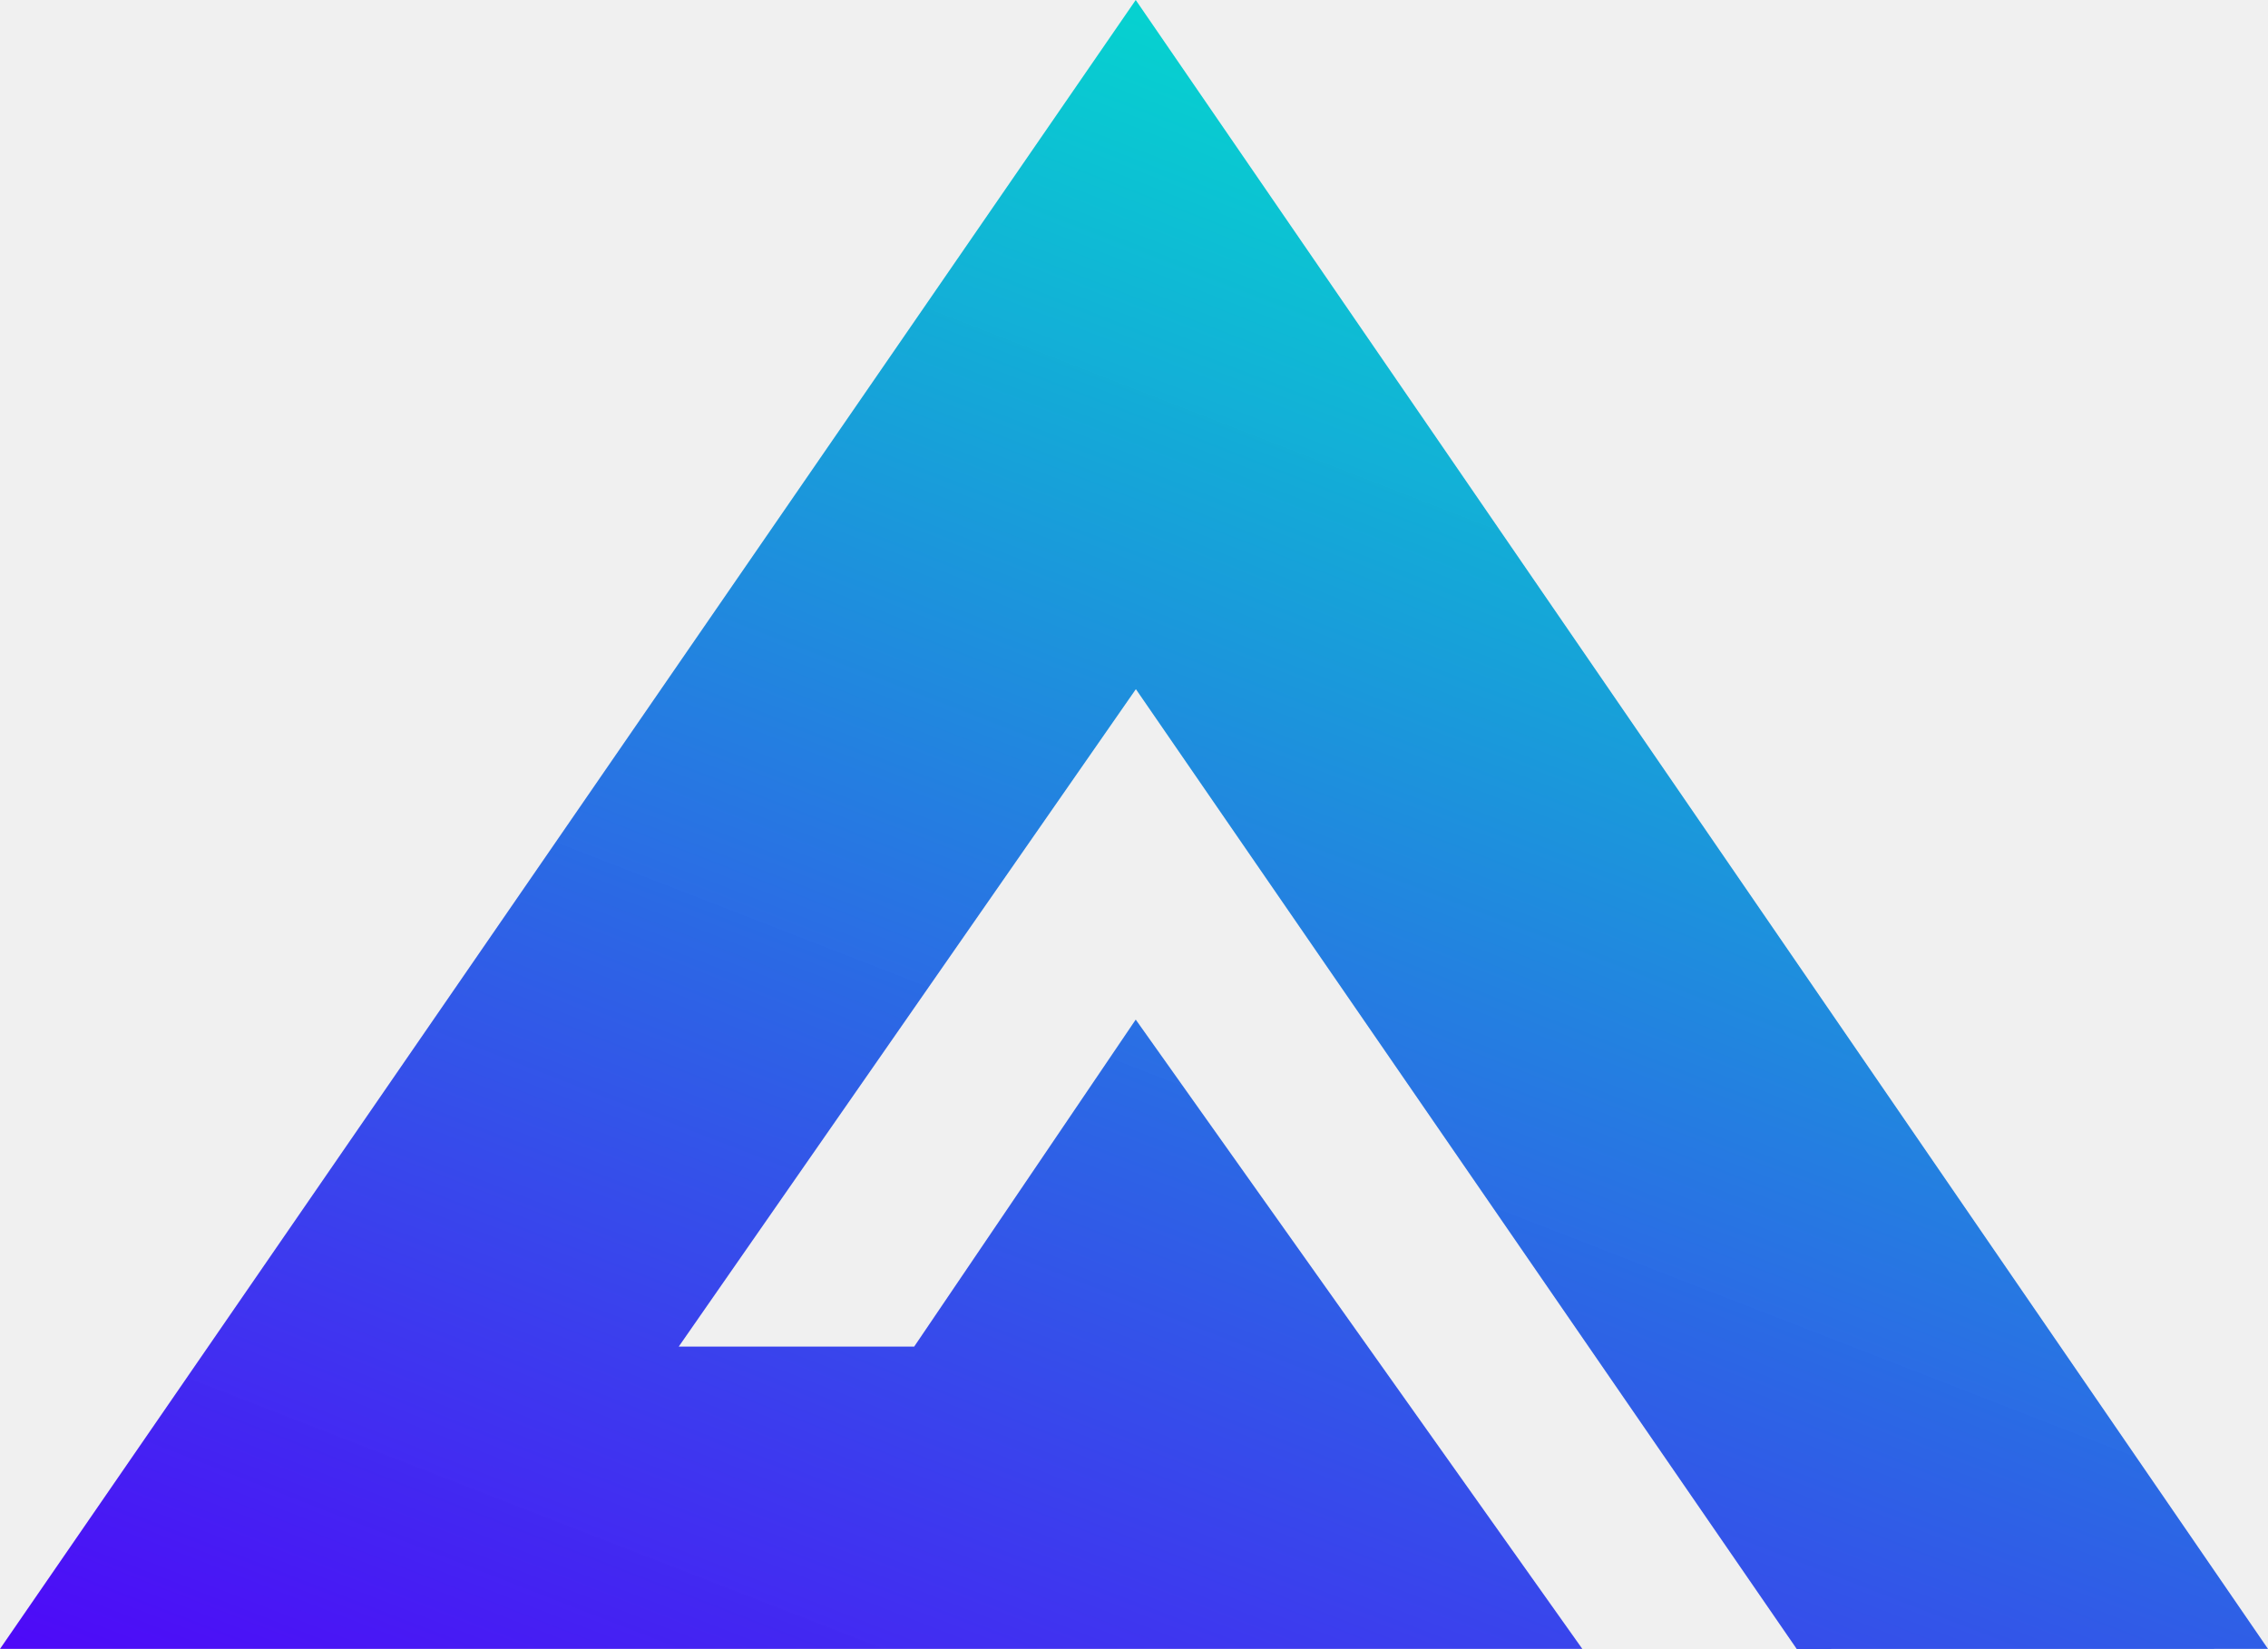
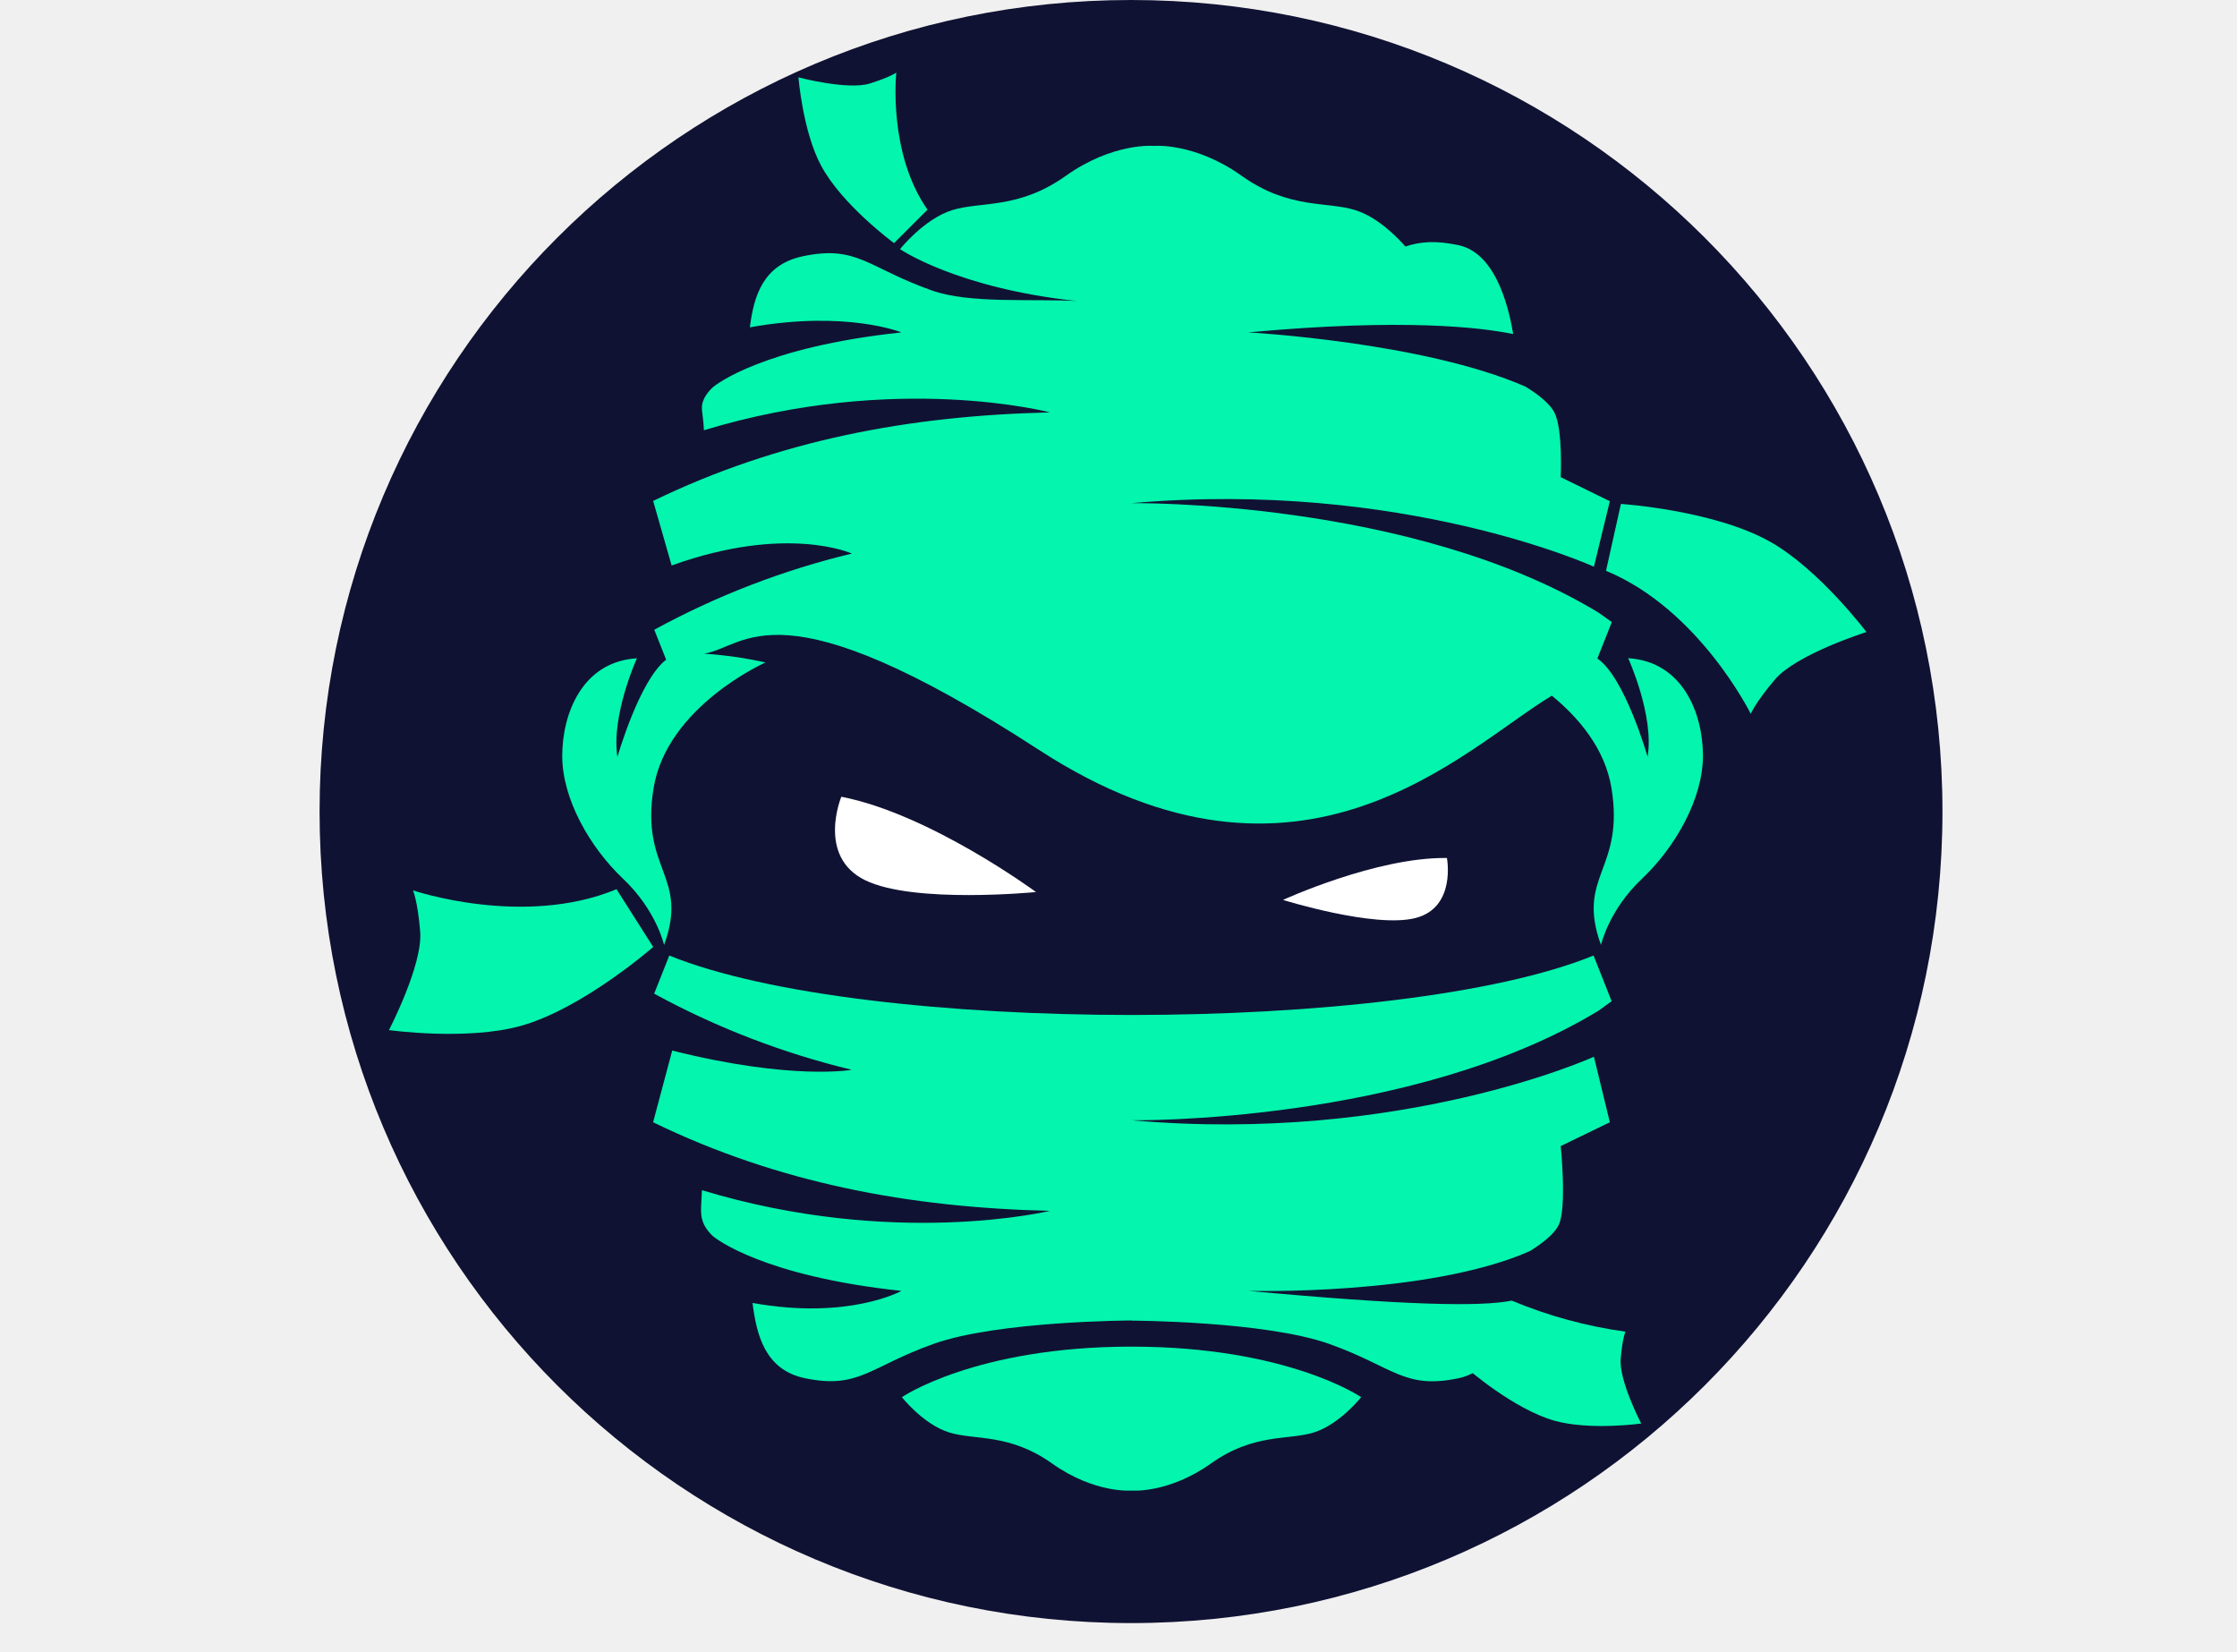
- <svg xmlns="http://www.w3.org/2000/svg" height="21.462" viewBox="0 0 29.515 21.462" width="29.515">
-   <linearGradient id="a" gradientUnits="objectBoundingBox" x1=".536" x2=".011" y1=".026" y2="1">
-     <stop offset="0" stop-color="#03d1cf" stop-opacity=".988" />
-     <stop offset="1" stop-color="#4e09f8" />
-   </linearGradient>
-   <path d="m555.182 717.462-14.735-21.462-14.78 21.462h20.592l-5.812-8.191-2.883 4.256h-3.064l5.949-8.557 8.6 12.493z" fill="url(#a)" transform="translate(-525.667 -696)" />
+ <svg xmlns="http://www.w3.org/2000/svg" width="42" height="31" viewBox="0 0 42 31" fill="none">
+   <g clip-path="url(#clip0_1_66)">
+     <g clip-path="url(#clip1_1_66)">
+       <path d="M21.235 30.47C29.649 30.47 36.47 23.649 36.47 15.235C36.47 6.821 29.649 0 21.235 0C12.821 0 6 6.821 6 15.235C6 23.649 12.821 30.47 21.235 30.47Z" fill="#101233" />
+       <path fill-rule="evenodd" clip-rule="evenodd" d="M16.933 26.229C16.933 26.229 18.312 25.28 21.244 25.28C24.177 25.28 25.556 26.229 25.556 26.229C25.556 26.229 25.154 26.738 24.671 26.89C24.188 27.043 23.544 26.899 22.739 27.472C21.934 28.044 21.244 27.982 21.244 27.982C21.244 27.982 20.554 28.043 19.75 27.472C18.945 26.901 18.301 27.042 17.817 26.89C17.334 26.739 16.933 26.229 16.933 26.229Z" fill="#03F5AE" />
+       <path fill-rule="evenodd" clip-rule="evenodd" d="M20.222 5.651C19.389 5.605 18.206 5.705 17.499 5.454C16.292 5.028 16.098 4.595 15.076 4.81C14.33 4.967 14.153 5.551 14.079 6.145C15.887 5.82 16.924 6.24 16.924 6.24C14.324 6.518 13.444 7.221 13.389 7.265C13.32 7.326 13.263 7.399 13.22 7.481C13.136 7.66 13.201 7.725 13.216 8.077C16.828 6.98 19.713 7.742 19.713 7.742C17.08 7.803 14.619 8.26 12.263 9.404L12.61 10.616C14.775 9.836 15.994 10.392 15.994 10.392C14.7 10.703 13.453 11.184 12.284 11.822L12.507 12.384C12.004 12.77 11.592 14.209 11.592 14.209C11.471 13.431 11.958 12.358 11.958 12.358C10.939 12.419 10.556 13.387 10.556 14.192C10.556 14.997 11.073 15.905 11.698 16.497C12.324 17.088 12.468 17.74 12.468 17.74C12.942 16.442 12.02 16.338 12.271 14.797C12.522 13.256 14.373 12.436 14.373 12.436C13.993 12.352 13.607 12.297 13.219 12.271C14.015 12.149 14.573 10.873 19.507 14.078C24.442 17.284 27.497 14.041 29.136 13.06C29.623 13.458 30.133 14.041 30.256 14.797C30.506 16.336 29.586 16.442 30.059 17.74C30.059 17.74 30.202 17.087 30.828 16.497C31.454 15.906 31.973 14.994 31.973 14.189C31.973 13.385 31.589 12.418 30.569 12.356C30.569 12.356 31.061 13.429 30.934 14.207C30.934 14.207 30.508 12.714 29.991 12.362L30.262 11.678L30.01 11.499C26.497 9.369 21.244 9.446 21.244 9.446C26.333 8.998 29.926 10.639 29.926 10.639L30.225 9.409L29.303 8.958C29.303 8.958 29.344 8.08 29.191 7.758C29.102 7.568 28.84 7.38 28.643 7.259C26.729 6.419 23.436 6.24 23.436 6.24C26.367 5.969 27.823 6.15 28.41 6.271C28.308 5.653 28.044 4.742 27.382 4.602C26.948 4.511 26.663 4.536 26.386 4.628C26.264 4.489 25.887 4.083 25.447 3.945C24.913 3.776 24.202 3.934 23.314 3.302C22.427 2.669 21.662 2.739 21.662 2.739C21.662 2.739 20.899 2.67 20.009 3.302C19.12 3.935 18.408 3.777 17.877 3.945C17.345 4.113 16.898 4.677 16.898 4.677C16.898 4.677 17.97 5.413 20.226 5.652L20.222 5.651Z" fill="#03F5AE" />
+       <path fill-rule="evenodd" clip-rule="evenodd" d="M21.244 24.789C21.244 24.789 18.739 24.798 17.532 25.227C16.324 25.656 16.13 26.086 15.108 25.872C14.362 25.714 14.203 25.055 14.129 24.46C15.938 24.785 16.924 24.234 16.924 24.234C14.324 23.956 13.444 23.253 13.389 23.21C13.32 23.148 13.263 23.075 13.22 22.993C13.136 22.814 13.164 22.695 13.179 22.343C16.791 23.439 19.712 22.731 19.712 22.731C17.079 22.67 14.617 22.212 12.262 21.068L12.621 19.722C14.876 20.288 15.991 20.083 15.991 20.083C14.697 19.771 13.45 19.291 12.282 18.654L12.566 17.938C16.215 19.426 26.27 19.426 29.919 17.938L30.259 18.796L30.01 18.975C26.497 21.108 21.244 21.031 21.244 21.031C26.333 21.478 29.926 19.838 29.926 19.838L30.225 21.068L29.303 21.515C29.303 21.515 29.42 22.669 29.267 22.991C29.178 23.181 28.916 23.368 28.719 23.489C26.805 24.33 23.436 24.233 23.436 24.233C26.367 24.505 27.801 24.535 28.385 24.416C28.283 25.034 28.046 25.734 27.382 25.874C26.362 26.088 26.163 25.659 24.958 25.23C23.752 24.8 21.245 24.792 21.245 24.792L21.244 24.789Z" fill="#03F5AE" />
+       <path fill-rule="evenodd" clip-rule="evenodd" d="M15.796 14.957C15.796 14.957 15.33 16.077 16.243 16.524C17.157 16.972 19.451 16.746 19.451 16.746C19.451 16.746 17.462 15.28 15.795 14.957H15.796Z" fill="white" />
+       <path fill-rule="evenodd" clip-rule="evenodd" d="M27.166 16.107C27.166 16.107 27.345 17.037 26.576 17.234C25.807 17.431 24.089 16.894 24.089 16.894C24.089 16.894 25.842 16.088 27.166 16.107Z" fill="white" />
+       <path d="M30.433 9.46C30.433 9.46 32.172 9.574 33.231 10.168C34.149 10.682 35.043 11.865 35.043 11.865C35.043 11.865 33.731 12.278 33.323 12.758C32.948 13.201 32.871 13.401 32.871 13.401C32.871 13.401 31.901 11.437 30.153 10.716L30.433 9.46Z" fill="#03F5AE" />
+       <path d="M27.551 25.695C27.551 25.695 28.413 26.45 29.182 26.67C29.848 26.858 30.814 26.724 30.814 26.724C30.814 26.724 30.395 25.922 30.429 25.509C30.46 25.129 30.517 24.999 30.517 24.999C29.784 24.898 29.067 24.702 28.384 24.417L27.551 25.695Z" fill="#03F5AE" />
+       <path d="M12.264 17.777C12.264 17.777 10.953 18.927 9.784 19.257C8.772 19.542 7.302 19.338 7.302 19.338C7.302 19.338 7.939 18.117 7.889 17.49C7.842 16.912 7.754 16.715 7.754 16.715C7.754 16.715 9.829 17.419 11.575 16.693L12.264 17.777Z" fill="#03F5AE" />
+       <path d="M16.786 4.564C16.786 4.564 15.815 3.853 15.418 3.113C15.073 2.474 14.991 1.452 14.991 1.452C14.991 1.452 15.909 1.695 16.326 1.569C16.708 1.45 16.828 1.363 16.828 1.363C16.828 1.363 16.665 2.867 17.414 3.936L16.786 4.564Z" fill="#03F5AE" />
+     </g>
+   </g>
+   <defs>
+     <clipPath id="clip0_1_66">
+       <rect width="42" height="30.471" fill="white" />
+     </clipPath>
+     <clipPath id="clip1_1_66">
+       <rect width="30.47" height="30.47" fill="white" transform="translate(6)" />
+     </clipPath>
+   </defs>
</svg>
